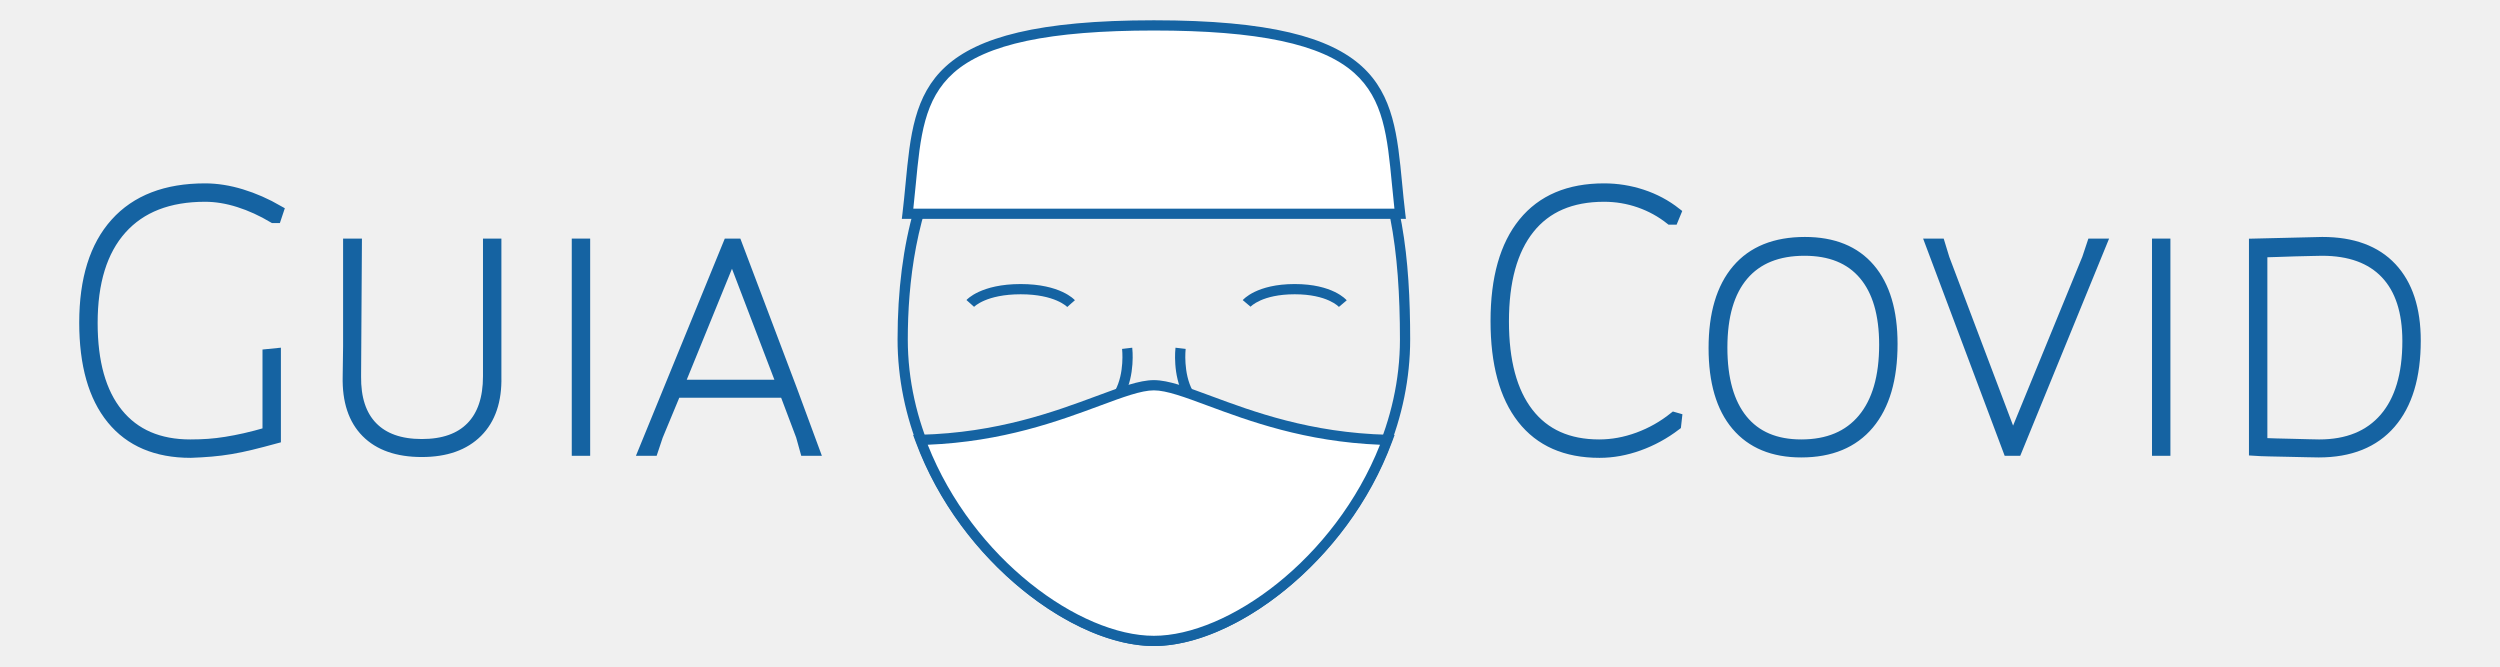
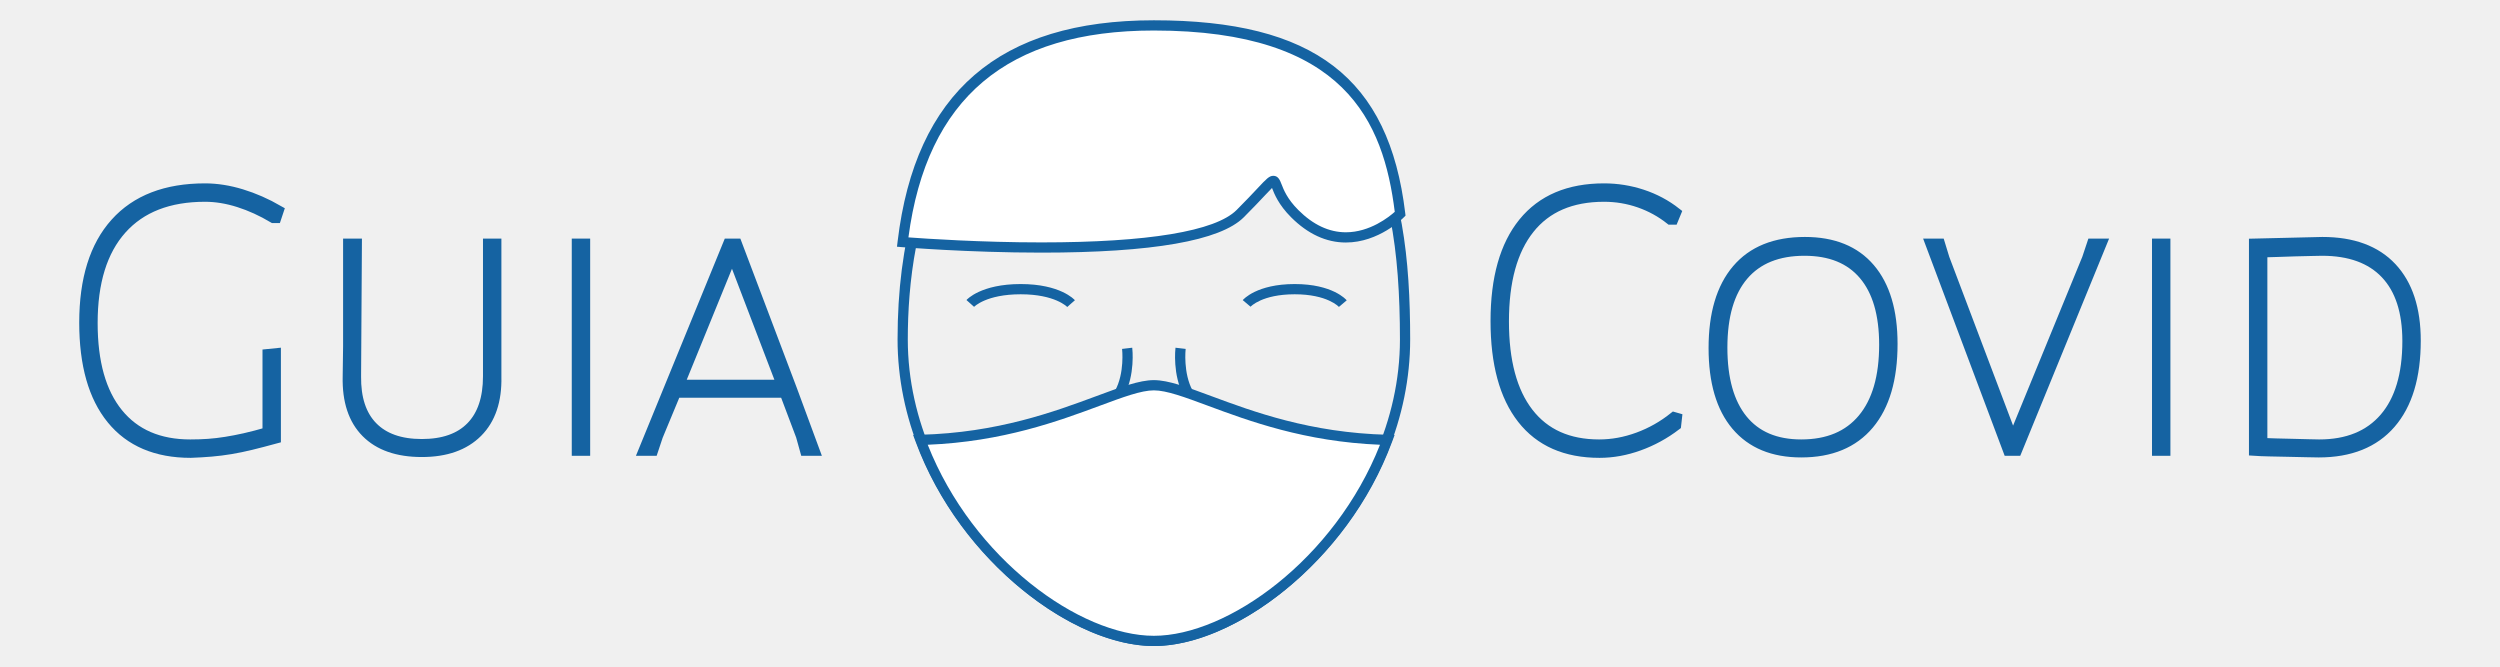
<svg xmlns="http://www.w3.org/2000/svg" version="1.1" id="Layer_1" x="0px" y="0px" width="733.359px" height="195.459px" viewBox="0 0 733.359 195.459" enable-background="new 0 0 733.359 195.459" xml:space="preserve">
  <g>
    <g>
-       <path fill="#1563A2" d="M338.48,189.507c-15.241,0-34.018-10.11-49.004-26.386c-16.883-18.336-26.181-40.904-26.181-63.548    c0-57.994,26.701-89.933,75.185-89.933c66.076,0,75.185,43.224,75.185,89.933c0,22.643-9.3,45.211-26.186,63.548    C372.492,179.396,353.716,189.507,338.48,189.507z M338.48,12.641c-62.807,0-72.185,54.466-72.185,86.933    c0,47.987,43.68,86.934,72.185,86.934s72.185-38.946,72.185-86.934C410.665,47.394,398.389,12.641,338.48,12.641z" />
+       <path fill="#1563A2" d="M338.48,189.507c-15.241,0-34.018-10.11-49.003-26.385c-16.884-18.336-26.182-40.904-26.182-63.548    c0-57.994,26.701-89.933,75.185-89.933c66.076,0,75.185,43.224,75.185,89.933c0,22.643-9.3,45.211-26.186,63.548    C372.492,179.396,353.716,189.507,338.48,189.507z M338.48,12.641c-62.807,0-72.185,54.466-72.185,86.933    c0,47.987,43.68,86.933,72.185,86.933s72.185-38.945,72.185-86.933C410.665,47.394,398.389,12.641,338.48,12.641z" />
      <g>
-         <path fill="#FFFFFF" d="M406.969,129.034c-12.701,34.354-45.186,58.973-68.489,58.973c-23.313,0-55.793-24.618-68.491-58.974     c35.92-0.894,57.585-16.026,68.491-16.026C349.387,113.007,371.043,128.146,406.969,129.034z M266.232,62.709h144.494     C406.825,30.1,412.175,7.452,338.48,7.452C264.772,7.452,270.13,30.1,266.232,62.709z" />
-         <path fill="#1563A2" d="M338.48,189.507c-23.055,0-56.643-24.091-69.898-59.953l-0.727-1.968l2.097-0.053     c22.622-0.563,39.426-6.798,51.695-11.351c7.041-2.612,12.602-4.676,16.833-4.676c4.23,0,9.79,2.063,16.828,4.677     c12.269,4.554,29.07,10.791,51.698,11.351l2.098,0.053l-0.728,1.968C395.118,165.416,361.531,189.507,338.48,189.507z      M272.142,130.464c13.287,33.61,44.708,56.043,66.338,56.043c21.626,0,53.046-22.432,66.336-56.042     c-22.057-0.892-38.469-6.983-50.552-11.469c-6.756-2.508-12.092-4.489-15.784-4.489s-9.031,1.98-15.79,4.489     C310.606,123.479,294.193,129.569,272.142,130.464z M412.417,64.209H264.542l0.201-1.679c0.359-3.005,0.641-5.935,0.912-8.768     c2.663-27.756,4.588-47.811,72.825-47.811c68.229,0,70.156,20.056,72.822,47.814c0.272,2.832,0.554,5.76,0.913,8.764     L412.417,64.209z M267.916,61.209h141.127c-0.273-2.448-0.503-4.834-0.726-7.155c-1.339-13.932-2.396-24.936-11.097-32.683     c-9.517-8.473-28.182-12.419-58.74-12.419c-30.563,0-49.229,3.945-58.746,12.418c-8.7,7.746-9.756,18.749-11.093,32.68     C268.418,56.372,268.189,58.759,267.916,61.209z" />
+         <path fill="#FFFFFF" d="M406.969,129.034c-12.701,34.355-45.186,58.973-68.489,58.973c-23.313,0-55.793-24.617-68.491-58.973     c35.92-0.894,57.585-16.027,68.491-16.027C349.387,113.007,371.043,128.146,406.969,129.034z M264.795,71.007     c0,0,83.653,7.017,99.004-8.333c15.35-15.35,6.016-9.983,15.999,0c15.648,15.649,30.928,0.035,30.928,0.035     C406.825,30.1,391.314,7.452,338.48,7.452C284.629,7.452,268.694,38.398,264.795,71.007z" />
+         <path fill="#1563A2" d="M338.48,189.507c-23.055,0-56.643-24.091-69.897-59.952l-0.728-1.968l2.097-0.053     c22.622-0.563,39.426-6.798,51.695-11.351c7.041-2.613,12.603-4.677,16.833-4.677c4.231,0,9.79,2.063,16.829,4.677     c12.268,4.554,29.069,10.791,51.697,11.351l2.098,0.053l-0.728,1.968C395.118,165.416,361.532,189.507,338.48,189.507z      M272.142,130.465c13.287,33.609,44.708,56.042,66.338,56.042c21.627,0,53.046-22.432,66.336-56.042     c-22.057-0.892-38.469-6.983-50.551-11.469c-6.757-2.508-12.093-4.489-15.785-4.489s-9.03,1.981-15.789,4.489     C310.607,123.48,294.193,129.57,272.142,130.465z M305.488,74.108C305.486,74.108,305.489,74.108,305.488,74.108     c-21.425,0-40.626-1.59-40.817-1.606l-1.549-0.13l0.185-1.543c5.219-43.655,29.809-64.877,75.174-64.877     c46.939,0,68.991,16.921,73.735,56.579l0.086,0.713l-0.503,0.514c-0.295,0.302-7.333,7.381-17.007,7.381     c-5.74,0-11.142-2.491-16.054-7.404c-3.706-3.706-4.939-6.887-5.602-8.597c-0.528,0.521-1.258,1.298-2.053,2.146     c-1.441,1.537-3.415,3.642-6.224,6.451C357.977,70.618,337.999,74.108,305.488,74.108z M266.48,69.634     c4.982,0.373,21.225,1.474,39.007,1.474c31.243,0,51.04-3.283,57.252-9.494c2.774-2.775,4.729-4.86,6.156-6.382     c2.638-2.813,3.434-3.661,4.633-3.661c1.443,0,1.955,1.319,2.405,2.482c0.623,1.609,1.666,4.301,4.926,7.561     c4.329,4.33,9.018,6.525,13.933,6.525c7.062,0,12.682-4.505,14.354-6.002c-3.308-26.428-14.533-53.185-70.665-53.185     C295.449,8.952,271.882,28.808,266.48,69.634z" />
      </g>
-       <path fill="#FFFFFF" d="M338.473,156.341c-16.289,0-21.952-3.2-22.185-3.337l1.503-2.597c0.052,0.029,5.396,2.934,20.682,2.934    c15.292,0,20.638-2.87,20.689-2.899l1.489,2.604C360.419,153.181,354.759,156.341,338.473,156.341z" />
-       <path fill="#1563A2" d="M313.071,90.059c-0.035-0.037-3.549-3.734-13.662-3.734c-10.117,0-13.634,3.652-13.668,3.688l-2.235-2    c0.169-0.191,4.275-4.688,15.903-4.688c11.633,0,15.74,4.554,15.909,4.747l-2.26,1.973l1.13-0.986L313.071,90.059z" />
-       <path fill="#1563A2" d="M392.758,90.032c-0.032-0.037-3.364-3.708-12.96-3.708c-9.61,0-12.924,3.612-12.955,3.648l-2.293-1.934    c0.162-0.192,4.103-4.715,15.248-4.715c11.151,0,15.091,4.579,15.253,4.773L392.758,90.032z" />
+       <path fill="#FFFFFF" d="M338.473,156.341c-16.289,0-21.951-3.199-22.185-3.336l1.503-2.597c0.052,0.029,5.396,2.933,20.682,2.933    c15.292,0,20.638-2.87,20.689-2.899l1.489,2.604C360.419,153.181,354.759,156.341,338.473,156.341z" />
+       <path fill="#1563A2" d="M313.071,90.059c-0.034-0.037-3.549-3.734-13.662-3.734c-10.117,0-13.634,3.652-13.668,3.688l-2.235-2    c0.169-0.191,4.276-4.688,15.903-4.688c11.634,0,15.74,4.553,15.91,4.747l-2.261,1.973l1.13-0.986L313.071,90.059z" />
+       <path fill="#1563A2" d="M392.758,90.033c-0.032-0.037-3.364-3.708-12.96-3.708c-9.61,0-12.924,3.612-12.955,3.648l-2.293-1.934    c0.162-0.192,4.103-4.714,15.248-4.714c11.151,0,15.091,4.579,15.253,4.773L392.758,90.033z" />
    </g>
    <g>
-       <path fill="#1563A2" stroke="#1563A2" stroke-width="3" stroke-miterlimit="10" d="M70.822,56.97c3.68,1.119,7.32,2.72,10.92,4.8    l-0.721,2.159h-0.84c-3.359-2-6.739-3.539-10.139-4.619c-3.4-1.08-6.7-1.62-9.9-1.62c-10.64,0-18.799,3.18-24.479,9.539    c-5.68,6.36-8.52,15.54-8.52,27.539c0,11.52,2.479,20.339,7.439,26.459s12.039,9.18,21.239,9.18c1.92,0,3.7-0.06,5.34-0.181    c1.64-0.119,3.34-0.319,5.1-0.6c1.76-0.279,3.62-0.64,5.579-1.08c1.961-0.439,4.18-1.02,6.66-1.74v-22.918l2.4-0.24v24.959    c-2.641,0.72-5.021,1.34-7.141,1.859c-2.119,0.521-4.14,0.94-6.06,1.26c-1.92,0.32-3.819,0.561-5.699,0.721s-3.9,0.279-6.06,0.359    c-10.08,0-17.8-3.279-23.159-9.84c-5.36-6.559-8.04-15.998-8.04-28.318c0-12.719,3.04-22.459,9.12-29.219    c6.079-6.76,14.839-10.14,26.278-10.14C63.583,55.289,67.142,55.85,70.822,56.97z" />
-       <path fill="#1563A2" stroke="#1563A2" stroke-width="3" stroke-miterlimit="10" d="M107.422,126.866    c-3.76-3.8-5.56-9.26-5.399-16.379l0.12-8.88V71.488h2.52l-0.239,38.879c-0.08,6.479,1.539,11.419,4.859,14.819    s8.14,5.1,14.459,5.1c6.32,0,11.14-1.699,14.459-5.1c3.32-3.4,4.98-8.34,4.98-14.819V71.488h2.4v38.999    c0.16,7.039-1.681,12.479-5.521,16.318s-9.279,5.76-16.319,5.76C116.623,132.565,111.183,130.666,107.422,126.866z" />
-       <path fill="#1563A2" stroke="#1563A2" stroke-width="3" stroke-miterlimit="10" d="M171.621,132.206h-2.4V71.488h2.4V132.206z" />
-       <path fill="#1563A2" stroke="#1563A2" stroke-width="3" stroke-miterlimit="10" d="M191.541,132.206h-2.76l24.84-60.718h2.52    l16.199,42.839l6.6,17.879h-2.76l-1.2-4.32l-4.8-12.719h-31.918l-5.28,12.719L191.541,132.206z M199.22,112.887h30.119    L214.94,75.209h-0.36L199.22,112.887z" />
+       <path fill="#1563A2" stroke="#1563A2" stroke-width="3" stroke-miterlimit="10" d="M70.822,56.97c3.68,1.12,7.32,2.72,10.92,4.8    l-0.72,2.16h-0.841c-3.359-2-6.739-3.54-10.139-4.62c-3.4-1.08-6.7-1.62-9.9-1.62c-10.64,0-18.799,3.18-24.479,9.54    c-5.68,6.36-8.52,15.54-8.52,27.539c0,11.52,2.479,20.339,7.439,26.459c4.96,6.119,12.039,9.18,21.239,9.18    c1.92,0,3.7-0.061,5.34-0.181s3.34-0.319,5.1-0.601c1.76-0.279,3.62-0.639,5.58-1.079s4.18-1.021,6.659-1.74v-22.919l2.4-0.24    v24.959c-2.641,0.721-5.021,1.34-7.14,1.86c-2.12,0.521-4.141,0.94-6.061,1.26s-3.819,0.56-5.699,0.72s-3.9,0.28-6.06,0.36    c-10.08,0-17.8-3.28-23.159-9.84c-5.36-6.56-8.04-15.999-8.04-28.319c0-12.719,3.04-22.459,9.12-29.219    c6.079-6.76,14.839-10.14,26.278-10.14C63.583,55.29,67.142,55.85,70.822,56.97z" />
+       <path fill="#1563A2" stroke="#1563A2" stroke-width="3" stroke-miterlimit="10" d="M107.422,126.866    c-3.76-3.799-5.56-9.26-5.399-16.379l0.12-8.879v-30.12h2.52l-0.239,38.879c-0.08,6.479,1.54,11.419,4.859,14.818    c3.32,3.4,8.14,5.1,14.459,5.1c6.32,0,11.14-1.699,14.46-5.1c3.319-3.399,4.979-8.34,4.979-14.818V71.489h2.4v38.999    c0.16,7.04-1.681,12.479-5.521,16.319s-9.279,5.76-16.319,5.76C116.623,132.566,111.183,130.667,107.422,126.866z" />
+       <path fill="#1563A2" stroke="#1563A2" stroke-width="3" stroke-miterlimit="10" d="M171.621,132.206h-2.399V71.489h2.399V132.206z    " />
+       <path fill="#1563A2" stroke="#1563A2" stroke-width="3" stroke-miterlimit="10" d="M191.542,132.206h-2.761l24.84-60.717h2.52    l16.199,42.838l6.6,17.879h-2.76l-1.2-4.319l-4.8-12.72h-31.918l-5.28,12.72L191.542,132.206z M199.221,112.888h30.118    L214.94,75.209h-0.359L199.221,112.888z" />
    </g>
    <g>
-       <path fill="#1563A2" stroke="#1563A2" stroke-width="3" stroke-miterlimit="10" d="M481.757,57.089c3.641,1.2,6.94,2.96,9.9,5.28    l-0.84,2.04h-0.84c-2.721-2.16-5.74-3.82-9.061-4.979c-3.319-1.16-6.779-1.74-10.379-1.74c-9.6,0-16.899,3.14-21.899,9.42    c-4.999,6.279-7.499,15.339-7.499,27.179c0,11.68,2.399,20.619,7.199,26.818s11.72,9.3,20.76,9.3c3.84,0,7.659-0.7,11.459-2.101    c3.8-1.399,7.3-3.379,10.5-5.939l0.84,0.24l-0.24,2.16c-3.359,2.56-6.98,4.539-10.859,5.939c-3.881,1.4-7.74,2.1-11.58,2.1    c-9.92,0-17.479-3.319-22.679-9.959c-5.2-6.641-7.8-16.199-7.8-28.679c0-12.56,2.72-22.18,8.16-28.859    c5.439-6.68,13.318-10.02,23.639-10.02C474.378,55.289,478.119,55.89,481.757,57.089z" />
-       <path fill="#1563A2" stroke="#1563A2" stroke-width="3" stroke-miterlimit="10" d="M509.359,124.826    c-4.439-5.239-6.66-12.819-6.66-22.739c0-9.999,2.28-17.679,6.84-23.038c4.561-5.36,11.199-8.04,19.92-8.04    c8.318,0,14.679,2.58,19.078,7.739c4.4,5.16,6.6,12.54,6.6,22.14c0,10.239-2.299,18.1-6.898,23.578    c-4.601,5.48-11.221,8.221-19.859,8.221C520.138,132.687,513.798,130.065,509.359,124.826z M511.398,80.788    c-4.119,4.84-6.18,11.899-6.18,21.18c0,9.199,1.98,16.238,5.94,21.119c3.96,4.879,9.7,7.319,17.22,7.319    c7.84,0,13.859-2.521,18.059-7.56c4.2-5.04,6.3-12.279,6.3-21.719c0-8.96-2-15.8-5.999-20.52c-4-4.72-9.801-7.08-17.4-7.08    C521.498,73.528,515.519,75.948,511.398,80.788z" />
-       <path fill="#1563A2" stroke="#1563A2" stroke-width="3" stroke-miterlimit="10" d="M589.097,132.206l-22.799-60.718h2.76    l1.32,4.32l19.919,52.678h0.36l21.599-52.678l1.44-4.32h2.76l-24.839,60.718H589.097z" />
-       <path fill="#1563A2" stroke="#1563A2" stroke-width="3" stroke-miterlimit="10" d="M635.176,132.206h-2.399V71.488h2.399V132.206z    " />
-       <path fill="#1563A2" stroke="#1563A2" stroke-width="3" stroke-miterlimit="10" d="M701.595,78.509    c4.68,4.999,7.02,12.14,7.02,21.418c0,10.561-2.44,18.66-7.32,24.3c-4.879,5.64-11.92,8.46-21.119,8.46    c-0.64,0-1.779-0.021-3.42-0.061c-1.64-0.04-3.42-0.08-5.34-0.12s-3.819-0.079-5.699-0.12c-1.88-0.039-3.38-0.1-4.5-0.18V71.488    l20.039-0.479C690.135,71.009,696.916,73.509,701.595,78.509z M699.794,80.309c-4.279-4.52-10.499-6.78-18.659-6.78    c-0.479,0-1.479,0.021-2.999,0.061c-1.521,0.04-3.201,0.08-5.041,0.12s-3.639,0.1-5.399,0.18c-1.76,0.08-3.12,0.12-4.079,0.12    v55.918c1.039,0.08,2.379,0.139,4.02,0.18c1.64,0.039,3.3,0.08,4.979,0.119c1.681,0.041,3.24,0.08,4.68,0.121    c1.44,0.039,2.44,0.06,3,0.06c8.319,0,14.72-2.601,19.199-7.8s6.72-12.72,6.72-22.559    C706.214,91.408,704.075,84.828,699.794,80.309z" />
+       <path fill="#1563A2" stroke="#1563A2" stroke-width="3" stroke-miterlimit="10" d="M481.757,57.089c3.641,1.2,6.94,2.96,9.9,5.28    l-0.84,2.04h-0.84c-2.721-2.16-5.74-3.82-9.061-4.979c-3.319-1.16-6.779-1.74-10.379-1.74c-9.6,0-16.899,3.14-21.899,9.42    c-4.999,6.28-7.499,15.339-7.499,27.179c0,11.68,2.399,20.619,7.199,26.818c4.8,6.2,11.72,9.301,20.76,9.301    c3.84,0,7.659-0.701,11.459-2.101s7.3-3.38,10.5-5.94l0.84,0.24l-0.24,2.16c-3.359,2.561-6.98,4.54-10.859,5.939    c-3.881,1.4-7.74,2.101-11.58,2.101c-9.92,0-17.479-3.319-22.679-9.96c-5.2-6.64-7.8-16.199-7.8-28.679    c0-12.56,2.72-22.179,8.16-28.859c5.439-6.68,13.318-10.02,23.639-10.02C474.378,55.29,478.119,55.89,481.757,57.089z" />
+       <path fill="#1563A2" stroke="#1563A2" stroke-width="3" stroke-miterlimit="10" d="M509.359,124.827    c-4.439-5.24-6.66-12.82-6.66-22.739c0-10,2.28-17.679,6.84-23.039c4.561-5.36,11.199-8.04,19.92-8.04    c8.318,0,14.679,2.58,19.078,7.739c4.4,5.16,6.6,12.54,6.6,22.139c0,10.24-2.299,18.1-6.898,23.579    c-4.601,5.479-11.221,8.22-19.859,8.22C520.138,132.687,513.798,130.066,509.359,124.827z M511.398,80.789    c-4.119,4.84-6.18,11.899-6.18,21.179c0,9.199,1.98,16.239,5.94,21.119s9.7,7.32,17.22,7.32c7.84,0,13.859-2.521,18.059-7.561    c4.2-5.039,6.3-12.279,6.3-21.719c0-8.96-2-15.799-5.999-20.519c-4-4.72-9.801-7.08-17.4-7.08    C521.498,73.529,515.519,75.949,511.398,80.789z" />
+       <path fill="#1563A2" stroke="#1563A2" stroke-width="3" stroke-miterlimit="10" d="M589.097,132.206l-22.799-60.717h2.76    l1.32,4.32l19.919,52.678h0.36l21.599-52.678l1.44-4.32h2.76l-24.839,60.717H589.097z" />
+       <path fill="#1563A2" stroke="#1563A2" stroke-width="3" stroke-miterlimit="10" d="M635.176,132.206h-2.399V71.489h2.399V132.206z    " />
+       <path fill="#1563A2" stroke="#1563A2" stroke-width="3" stroke-miterlimit="10" d="M701.595,78.509c4.68,5,7.02,12.14,7.02,21.419    c0,10.56-2.44,18.659-7.32,24.3c-4.879,5.639-11.92,8.459-21.119,8.459c-0.64,0-1.779-0.02-3.42-0.061    c-1.64-0.039-3.42-0.08-5.34-0.119c-1.92-0.041-3.819-0.08-5.699-0.12s-3.38-0.101-4.5-0.181V71.489l20.039-0.479    C690.135,71.009,696.916,73.509,701.595,78.509z M699.794,80.309c-4.279-4.52-10.499-6.78-18.659-6.78    c-0.479,0-1.479,0.02-2.999,0.06c-1.521,0.04-3.201,0.08-5.041,0.12s-3.639,0.1-5.399,0.18c-1.76,0.08-3.12,0.12-4.079,0.12    v55.918c1.039,0.08,2.379,0.14,4.02,0.18c1.64,0.04,3.3,0.08,4.979,0.12c1.681,0.04,3.24,0.08,4.68,0.12    c1.44,0.04,2.44,0.061,3,0.061c8.319,0,14.72-2.601,19.199-7.801c4.479-5.199,6.72-12.719,6.72-22.559    C706.214,91.408,704.075,84.829,699.794,80.309z" />
    </g>
    <g>
-       <path fill="#FFFFFF" d="M330.646,102.174c0,0,0.883,7.458-2.225,13.146" />
-       <path fill="#1563A2" d="M329.738,116.038l-2.633-1.438c2.845-5.208,2.06-12.181,2.052-12.25l2.979-0.354    C332.174,102.321,333.037,110,329.738,116.038z" />
+       <path fill="#FFFFFF" d="M330.647,102.175c0,0,0.882,7.457-2.226,13.145" />
+       <path fill="#1563A2" d="M329.738,116.038l-2.633-1.438c2.845-5.208,2.061-12.18,2.052-12.25l2.979-0.352    C332.174,102.322,333.037,110,329.738,116.038z" />
    </g>
    <g>
-       <path fill="#FFFFFF" d="M346.314,102.174c0,0-0.883,7.458,2.225,13.146" />
-       <path fill="#1563A2" d="M347.222,116.038c-3.299-6.038-2.437-13.717-2.397-14.041l2.979,0.352    c-0.009,0.07-0.782,7.066,2.051,12.252L347.222,116.038z" />
+       <path fill="#FFFFFF" d="M346.314,102.175c0,0-0.882,7.457,2.226,13.145" />
+       <path fill="#1563A2" d="M347.223,116.038c-3.299-6.038-2.438-13.716-2.399-14.039l2.979,0.351    c-0.008,0.07-0.78,7.065,2.053,12.251L347.223,116.038z" />
    </g>
  </g>
</svg>
